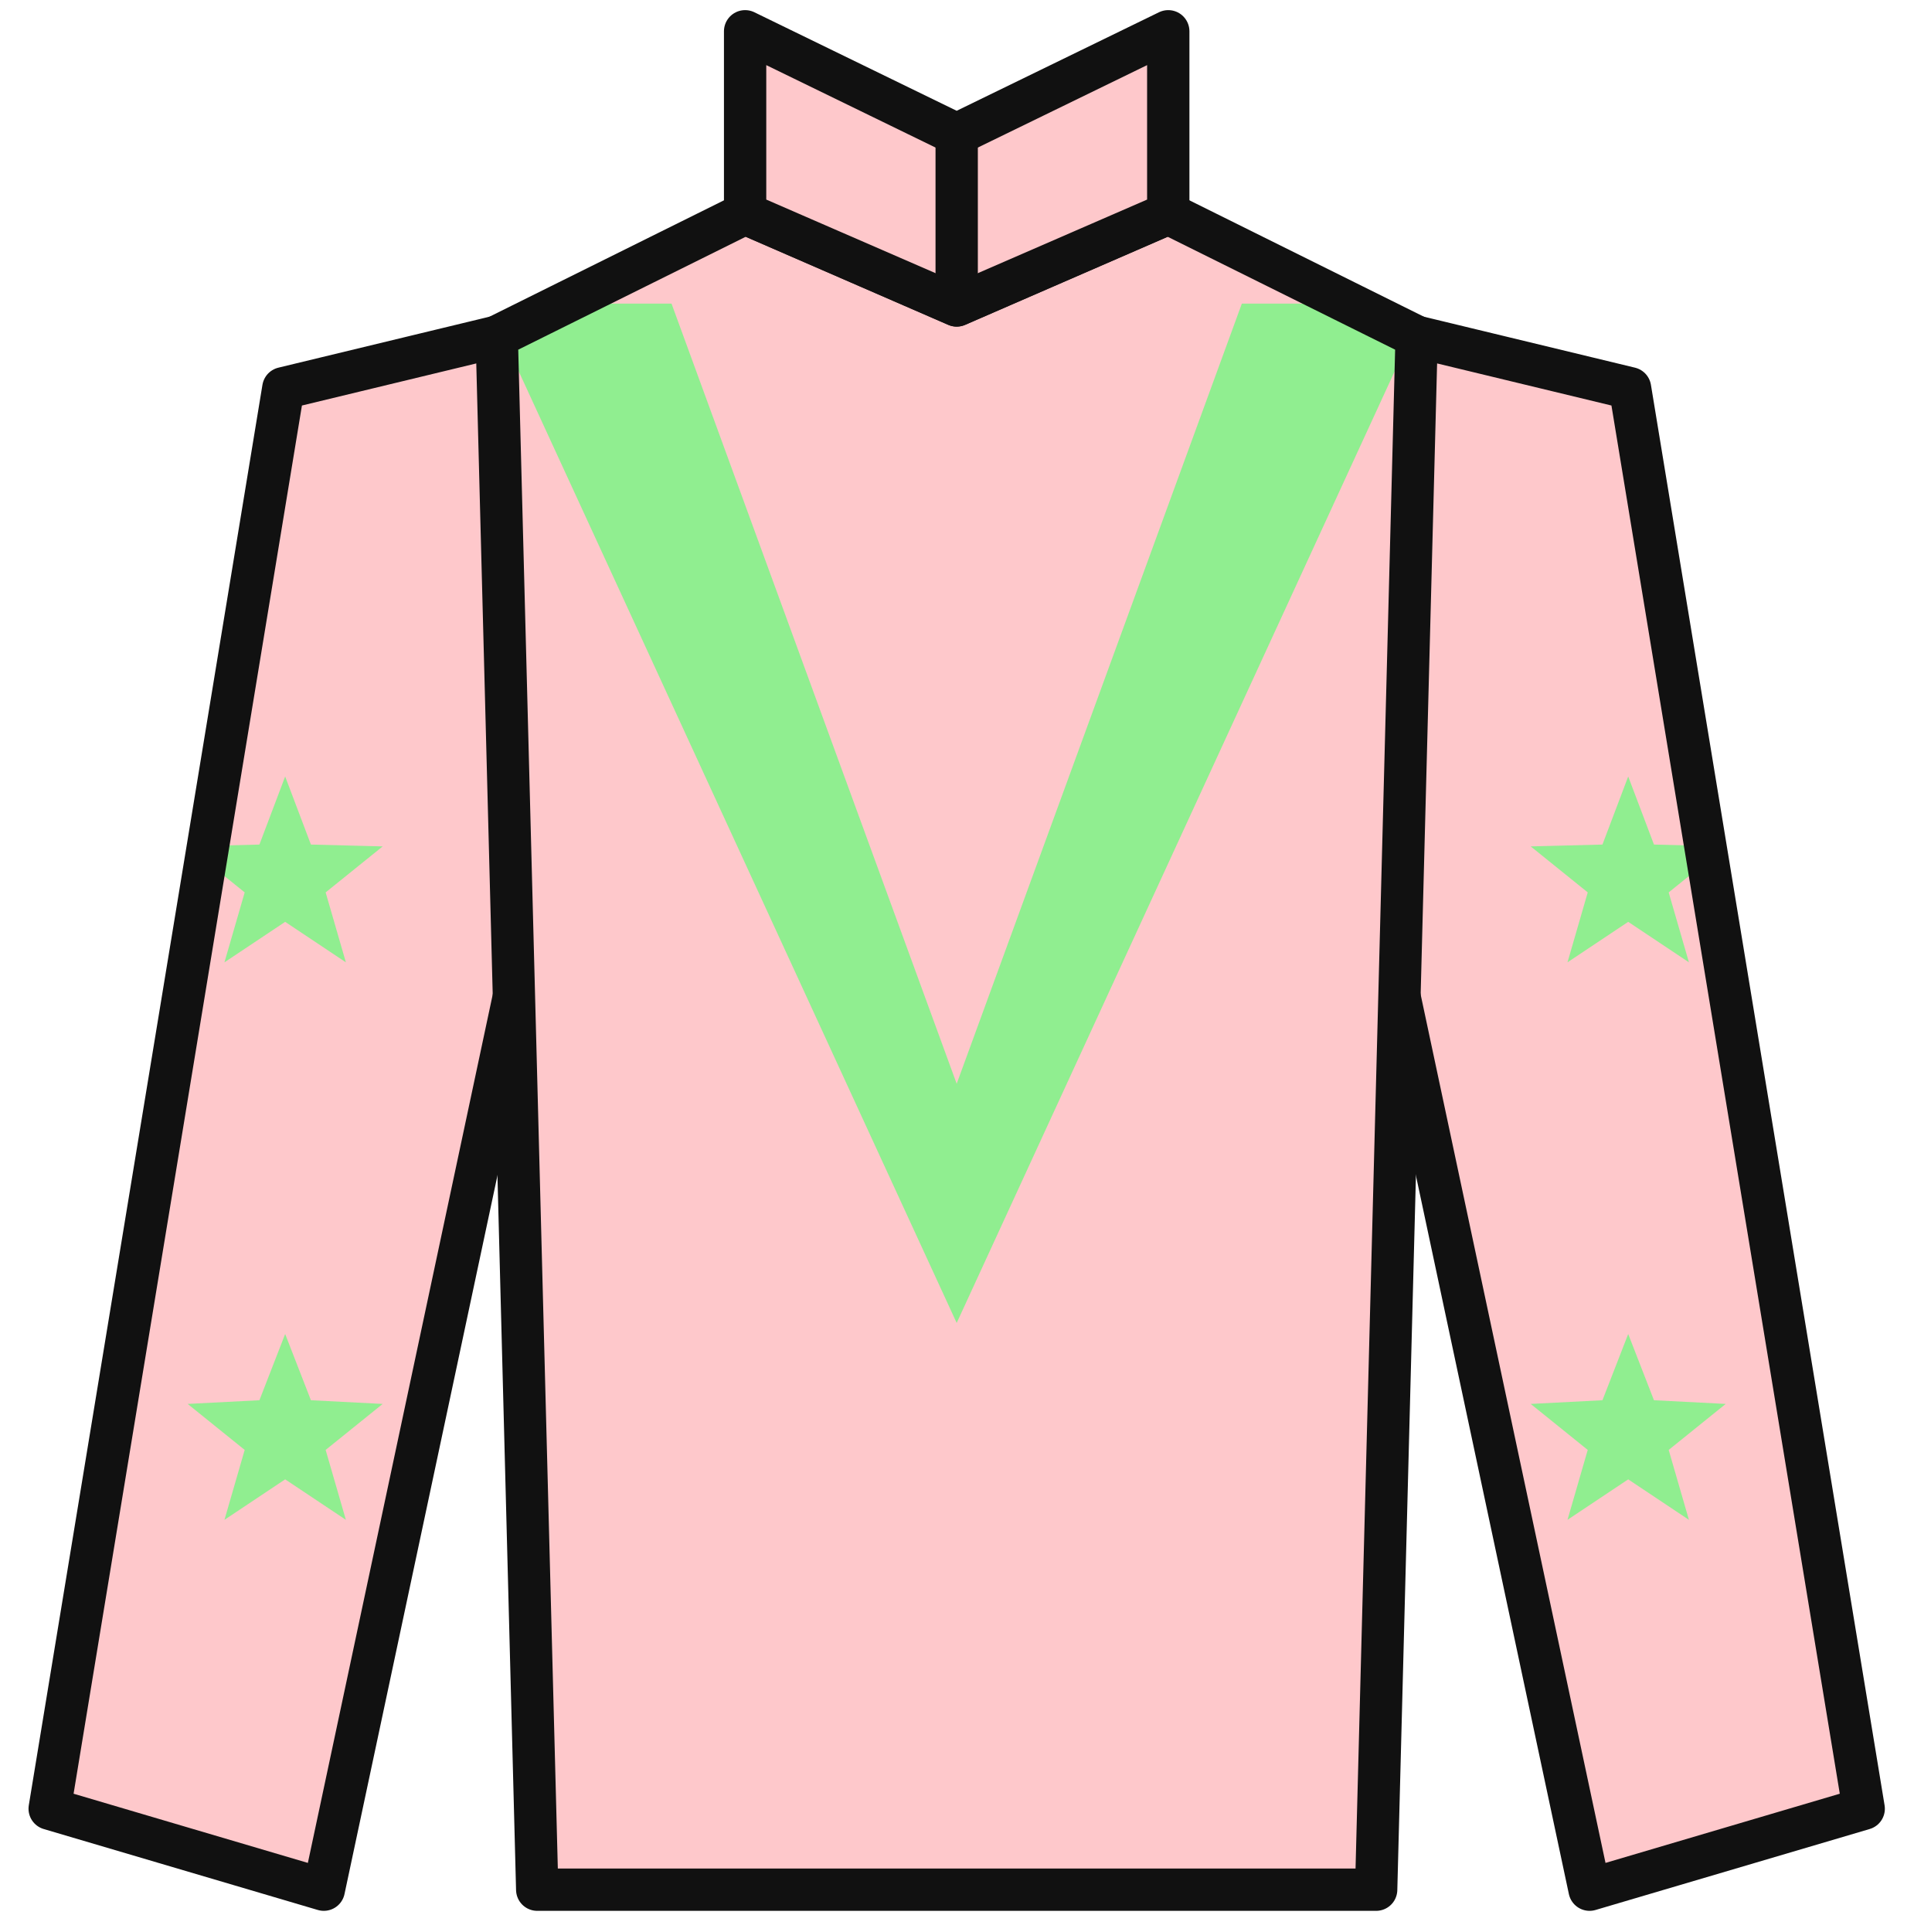
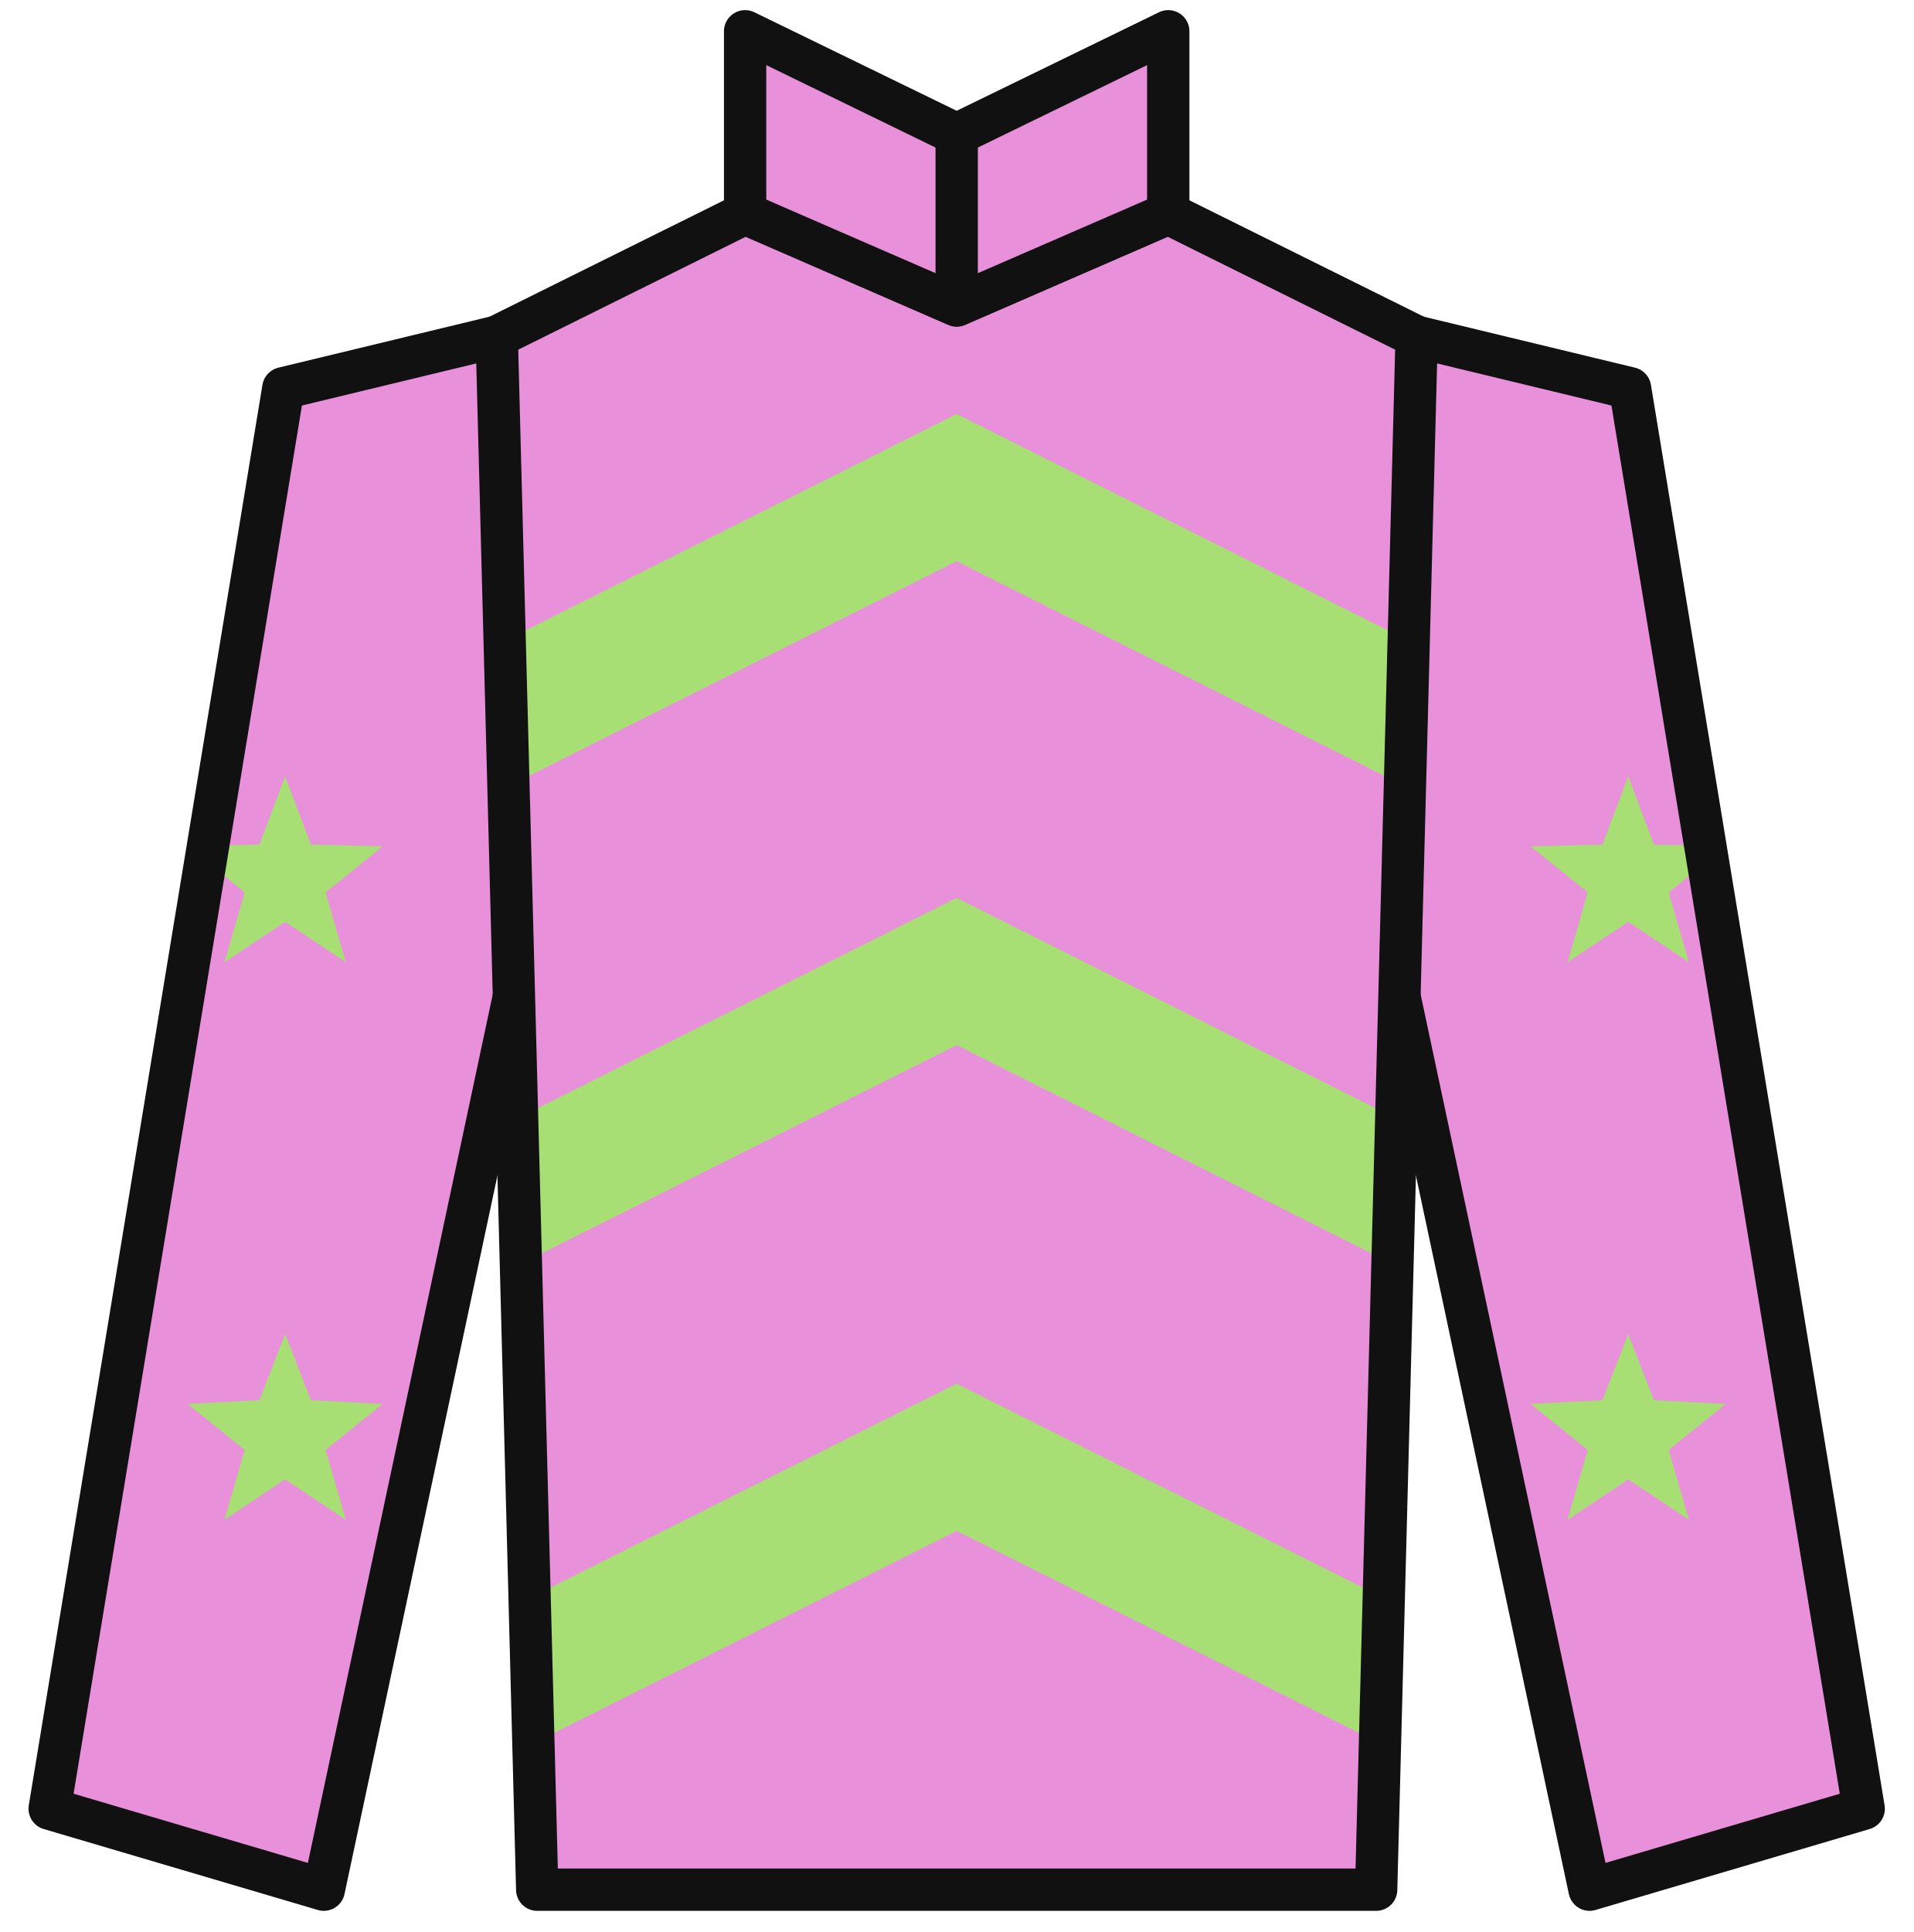
<svg xmlns="http://www.w3.org/2000/svg" class="trikot" viewBox="-1.5 -0.5 104 105" aria-hidden="true">
-   <clipPath id="b1996al">
+   <clipPath id="fix125al">
    <path d="M25.5,17.8 L13.9,20.6 L1.2,97.8 L16.1,102.2 L27,51 Z" />
  </clipPath>
-   <g clip-path="url(#b1996al)">
-     <rect x="0" y="17" width="28" height="86.5" fill="#FEC8CB" />
-     <polygon points="14.0,41.7 15.4,45.4 19.3,45.5 16.2,48.0 17.3,51.8 14.0,49.6 10.7,51.8 11.8,48.0 8.7,45.5 12.6,45.4" fill="#90EE90" />
-     <polygon points="14.0,72.0 15.4,75.6 19.3,75.8 16.2,78.3 17.3,82.1 14.0,79.9 10.7,82.1 11.8,78.3 8.7,75.8 12.6,75.6" fill="#90EE90" />
+   <g clip-path="url(#fix125al)">
+     <rect x="0" y="17" width="28" height="86.5" fill="#E990DA" />
+     <polygon points="14.0,41.7 15.4,45.4 19.3,45.5 16.2,48.0 17.3,51.8 14.0,49.6 10.7,51.8 11.8,48.0 8.7,45.5 12.6,45.4" fill="#A7DF74" />
+     <polygon points="14.0,72.0 15.4,75.6 19.3,75.8 16.2,78.3 17.3,82.1 14.0,79.9 10.7,82.1 11.8,78.3 8.7,75.8 12.6,75.6" fill="#A7DF74" />
  </g>
  <path d="M25.5,17.8 L13.9,20.6 L1.2,97.8 L16.1,102.2 L27,51 Z" fill="none" stroke="#111111" stroke-width="2.3" stroke-linejoin="round" />
-   <clipPath id="b1996ar">
+   <clipPath id="fix125ar">
    <path d="M75.5,17.8 L87.1,20.6 L99.8,97.8 L84.9,102.2 L74,51 Z" />
  </clipPath>
-   <g clip-path="url(#b1996ar)">
-     <rect x="73" y="17" width="28" height="86.5" fill="#FEC8CB" />
-     <polygon points="87.0,41.7 88.4,45.4 92.3,45.5 89.2,48.0 90.3,51.8 87.0,49.6 83.7,51.8 84.8,48.0 81.7,45.5 85.6,45.4" fill="#90EE90" />
-     <polygon points="87.0,72.0 88.4,75.6 92.3,75.8 89.2,78.3 90.3,82.1 87.0,79.9 83.7,82.1 84.8,78.3 81.7,75.8 85.6,75.6" fill="#90EE90" />
+   <g clip-path="url(#fix125ar)">
+     <rect x="73" y="17" width="28" height="86.5" fill="#E990DA" />
+     <polygon points="87.0,41.7 88.4,45.4 92.3,45.5 89.2,48.0 90.3,51.8 87.0,49.6 83.7,51.8 84.8,48.0 81.7,45.5 85.6,45.4" fill="#A7DF74" />
+     <polygon points="87.0,72.0 88.4,75.6 92.3,75.8 89.2,78.3 90.3,82.1 87.0,79.9 83.7,82.1 84.8,78.3 81.7,75.8 85.6,75.6" fill="#A7DF74" />
  </g>
  <path d="M75.5,17.8 L87.1,20.6 L99.8,97.8 L84.9,102.2 L74,51 Z" fill="none" stroke="#111111" stroke-width="2.3" stroke-linejoin="round" />
-   <clipPath id="b1996k">
+   <clipPath id="fix125k">
    <path d="M25.5,17.8 L39,11.1 L50.5,16.1 L62,11.1 L75.5,17.8 L73.3,102.2 L27.7,102.2 Z" />
  </clipPath>
-   <g clip-path="url(#b1996k)">
-     <rect x="25" y="10" width="51" height="93" fill="#FEC8CB" />
-     <polygon points="25.0,16.0 35.0,16.0 50.5,58.4 66.0,16.0 76.0,16.0 50.5,71.4" fill="#90EE90" />
+   <g clip-path="url(#fix125k)">
+     <rect x="25" y="10" width="51" height="93" fill="#E990DA" />
+     <polygon points="25.0,34.8 50.5,22.0 76.0,34.8 76.0,42.8 50.5,30.0 25.0,42.8" fill="#A7DF74" />
+     <polygon points="25.0,61.1 50.5,48.3 76.0,61.1 76.0,69.1 50.5,56.3 25.0,69.1" fill="#A7DF74" />
+     <polygon points="25.0,87.5 50.5,74.7 76.0,87.5 76.0,95.5 50.5,82.7 25.0,95.5" fill="#A7DF74" />
  </g>
  <path d="M25.5,17.8 L39,11.1 L50.5,16.1 L62,11.1 L75.5,17.8 L73.3,102.2 L27.7,102.2 Z" fill="none" stroke="#111111" stroke-width="2.3" stroke-linejoin="round" />
-   <path d="M39,1.2 L50.5,6.8 L62,1.2 L62,11.1 L50.5,16.1 L39,11.1 Z" fill="#FEC8CB" stroke="#111111" stroke-width="2.3" stroke-linejoin="round" />
+   <path d="M39,1.2 L50.5,6.8 L62,1.2 L62,11.1 L50.5,16.1 L39,11.1 Z" fill="#E990DA" stroke="#111111" stroke-width="2.3" stroke-linejoin="round" />
  <path d="M50.5,6.8 L50.5,16.1" fill="none" stroke="#111111" stroke-width="2.3" />
</svg>
